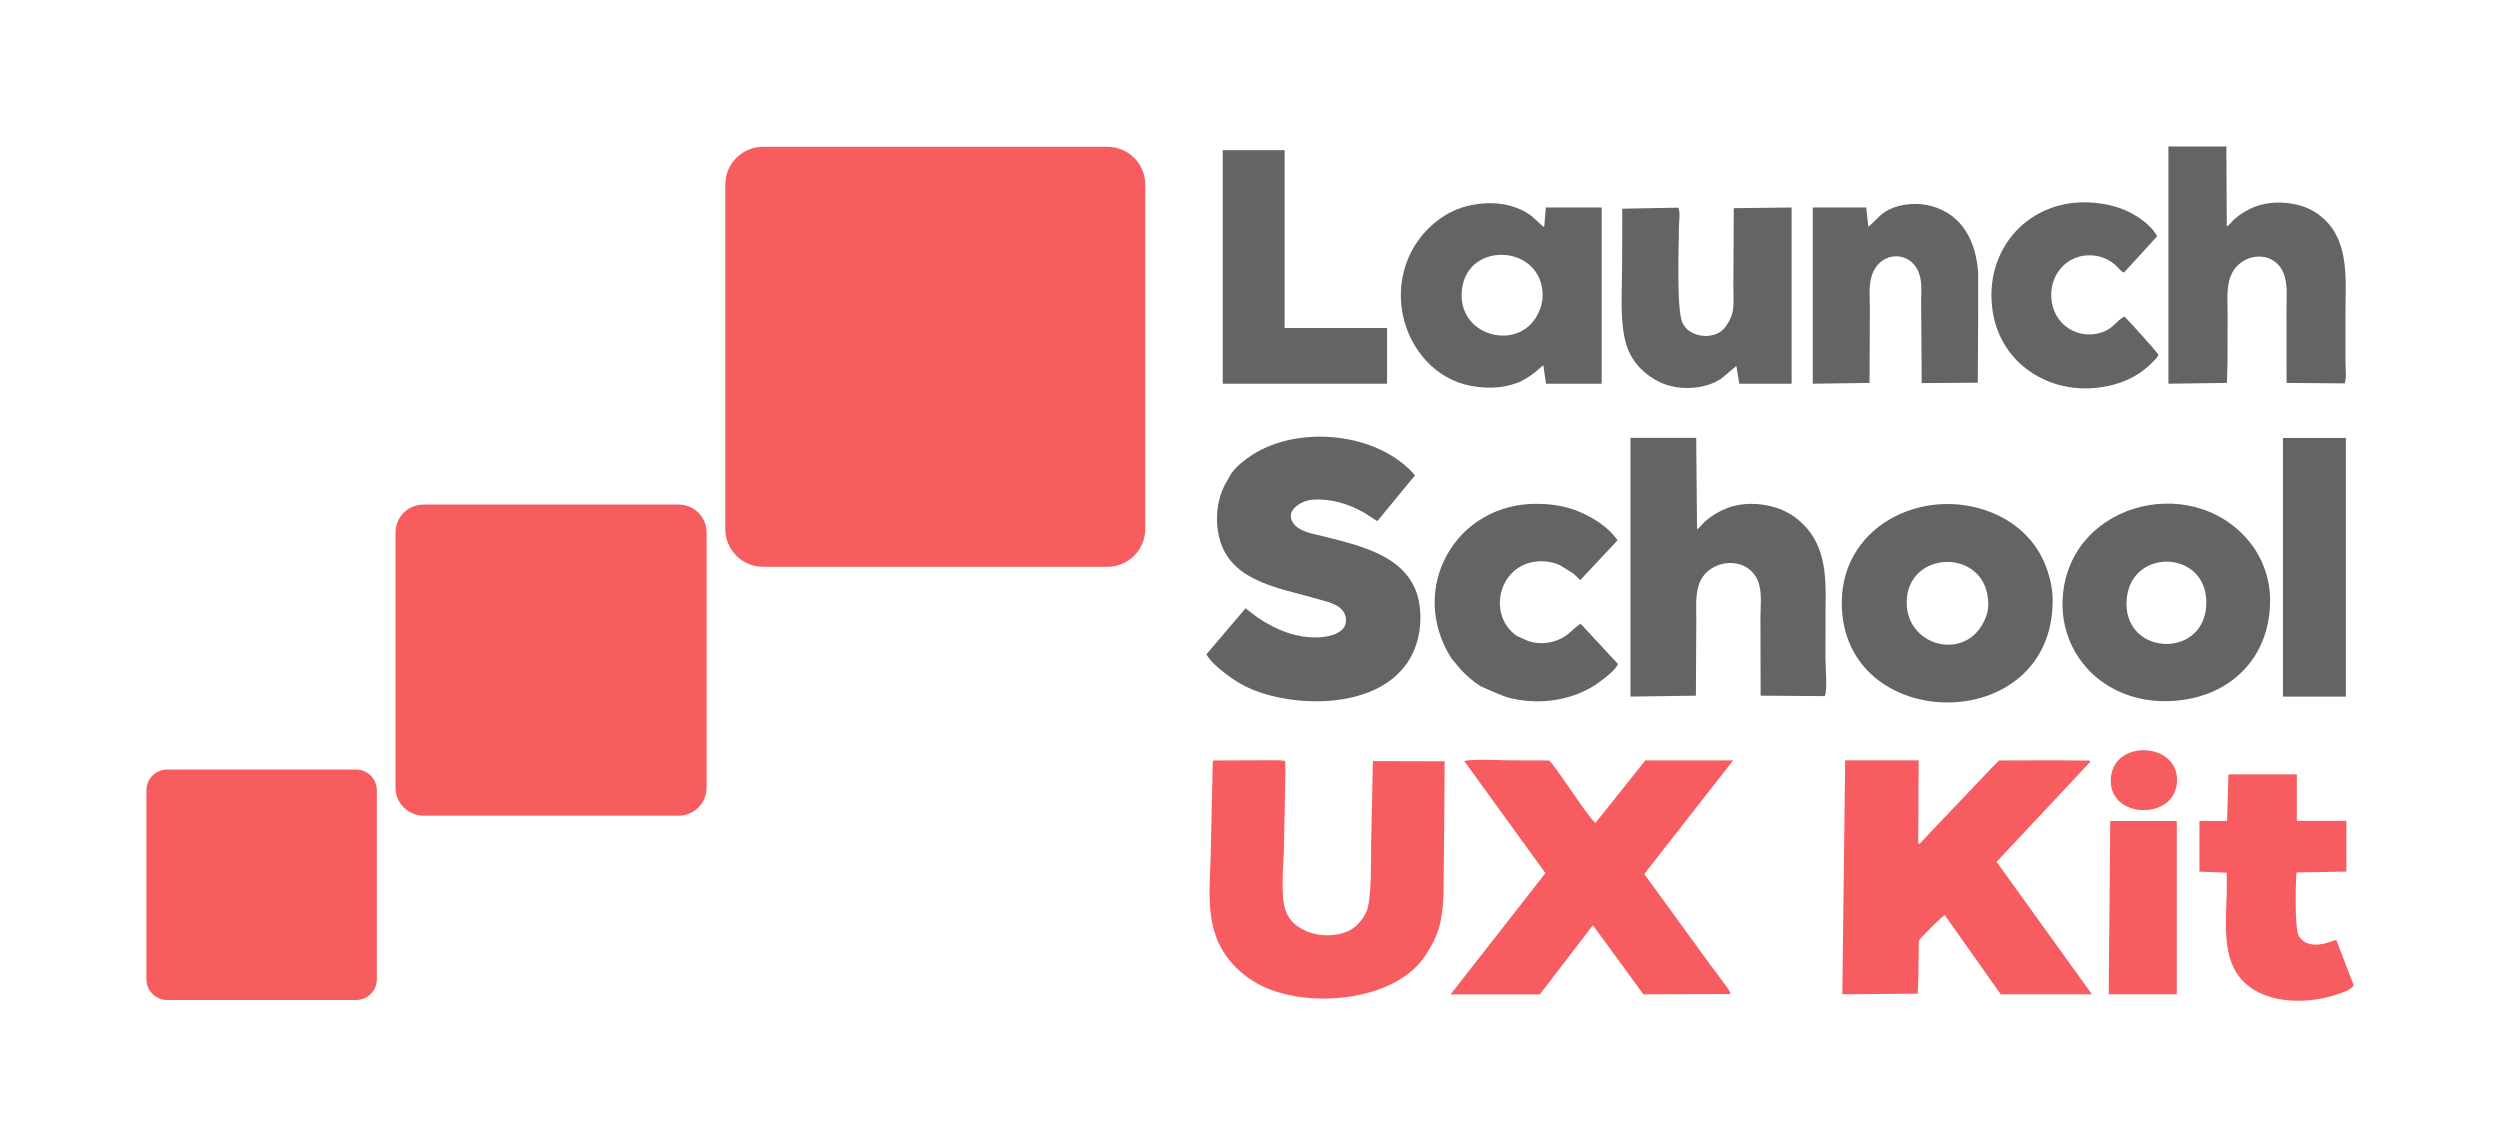
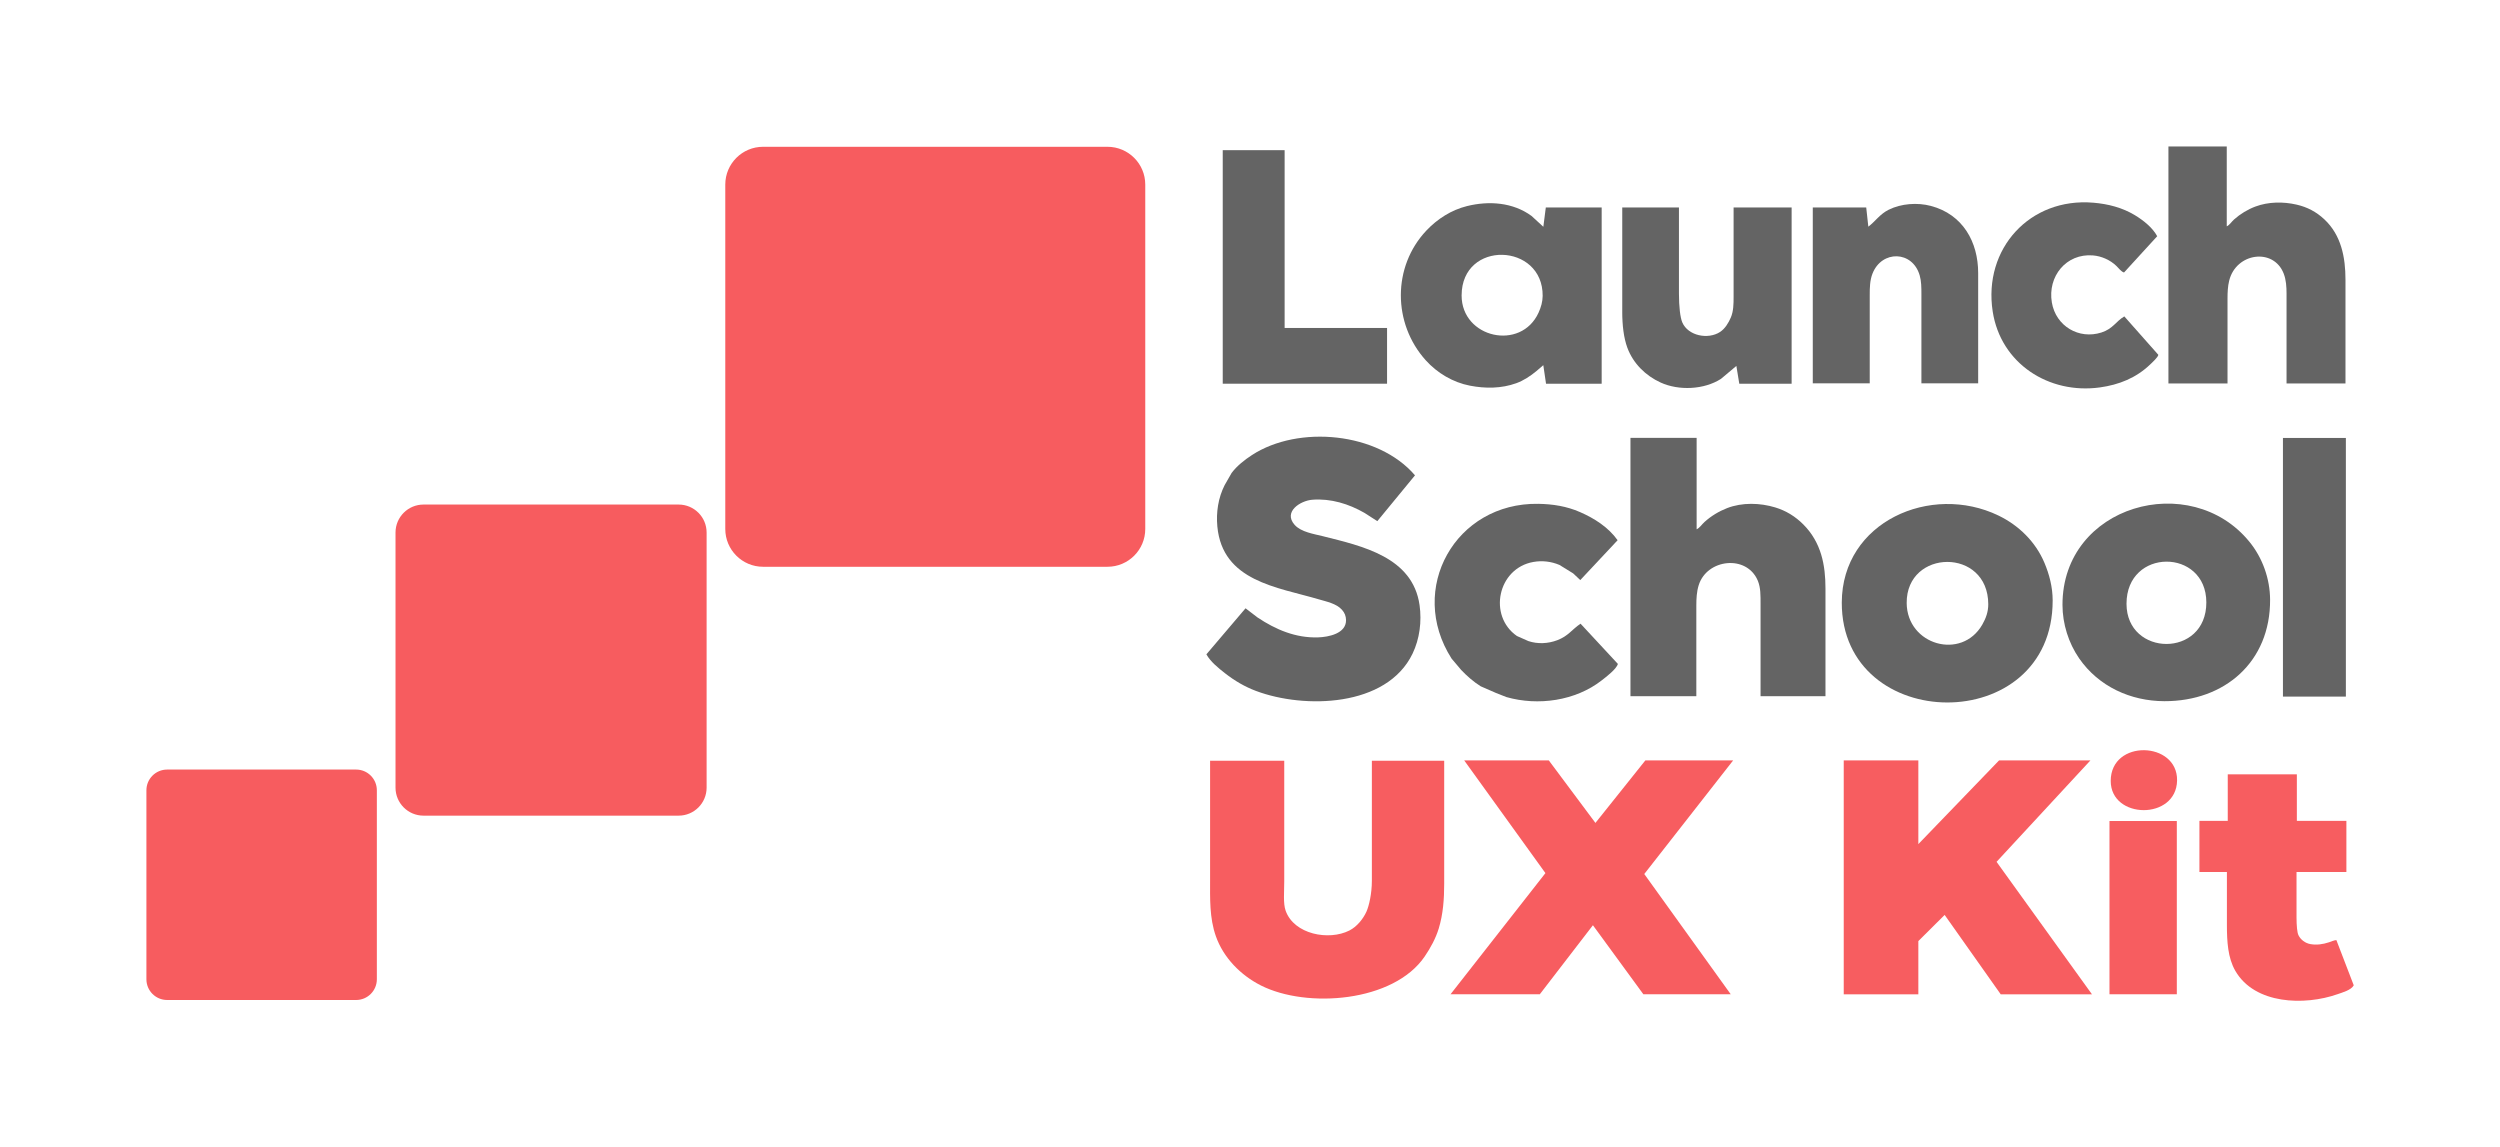
<svg xmlns="http://www.w3.org/2000/svg" width="1635" height="750" viewBox="-14 106 1635 750" fill="none" role="img" aria-labelledby="title description">
  <g fill="#F75C5F">
    <rect x="81.752" y="609.291" width="150.709" height="150.709" rx="13.564" />
    <rect x="244.668" y="435.976" width="203.457" height="203.457" rx="18.311" />
    <rect x="460.333" y="202" width="274.667" height="274.667" rx="24.72" />
  </g>
  <g fill="#636363" opacity="0.992">
    <path d="M826.147 204.211 V320.492 H893.133 V356.941 H785.666 V204.211 Z" />
-     <path d="M995.347 254.326 L995.985 253.804 L996.955 241.687 H1033.492 V356.946 H997.105 L995.317 344.814 L990.851 348.665 C986.958 351.885 982.411 354.913 977.642 356.623 C967.783 360.157 957.472 360.175 947.342 358.229 C936.255 356.098 925.946 349.98 918.404 341.591 C896.795 317.553 896.54 280.382 918.856 256.772 C926.041 249.17 935.203 243.31 945.414 240.78 C959.747 237.23 975.483 238.304 987.665 247.26 Z M941.895 299.148 C941.8 327.103 980.785 335.828 992.26 310.389 C993.804 306.965 994.862 303.351 994.898 299.561 C995.233 264.765 942.018 262.764 941.895 299.148 Z" />
-     <path d="M1083.617 241.819 C1085.065 245.071 1084.056 250.817 1084.034 254.581 C1083.962 266.811 1082.37 307.818 1086.209 316.82 C1089.988 325.678 1103.101 328.17 1110.856 323.14 C1114.157 320.999 1116.444 317.202 1117.96 313.663 C1120.546 307.626 1119.602 300.236 1119.617 293.855 L1119.877 242.152 L1157.728 241.703 V356.967 H1123.493 L1121.59 345.317 L1111.512 353.784 C1100.46 360.886 1083.961 361.61 1072.076 356.189 C1062.217 351.693 1054.086 343.725 1050.271 333.366 C1044.981 319 1046.862 295.773 1046.864 280.218 L1046.969 242.477 Z" />
-     <path d="M1279.471 356.289 L1242.792 356.548 L1242.419 303.357 C1242.44 297.766 1243.04 291.624 1241.495 286.177 C1236.858 269.837 1216.698 269.447 1210.617 284.918 C1207.841 291.982 1208.877 300.285 1208.896 307.712 L1208.673 356.43 L1171.56 356.962 V241.703 H1206.513 L1207.885 254.246 C1212.491 250.792 1215.334 246.081 1221.196 243.168 C1229.411 239.087 1239.981 238.342 1248.748 240.66 C1269.698 246.197 1278.381 264.228 1279.722 284.563 L1279.717 312.56 Z" />
-     <path d="M1396.81 260.495 L1375.101 284.229 C1373.143 283.572 1371.767 281.532 1370.178 279.986 C1366.116 276.033 1360.398 273.488 1354.763 273.038 C1337.258 271.642 1325.038 286.796 1327.908 303.806 C1330.519 319.289 1345.602 328.211 1360.389 323.438 C1367.955 320.995 1369.808 316.132 1375.303 312.925 C1377.632 315.071 1397.585 337.02 1397.543 338.044 C1397.482 339.498 1393.374 343.248 1392.266 344.31 C1383.019 353.178 1371.847 357.647 1359.31 359.376 C1325.943 363.98 1294.445 343.78 1289.212 309.643 C1282.932 268.671 1313.537 235.054 1355.05 238.566 C1364.672 239.38 1373.996 241.745 1382.281 246.772 C1387.707 250.064 1393.797 254.848 1396.81 260.495 Z" />
-     <path d="M1442.046 201.805 L1442.315 254.018 C1444.157 253.188 1445.41 251.023 1447.063 249.545 C1451.107 245.931 1456.018 242.949 1461.081 241.065 C1469.572 237.906 1479.196 237.818 1487.922 239.81 C1494.985 241.423 1500.878 244.539 1506.176 249.501 C1522.65 264.932 1519.946 289.83 1519.946 310.381 L1519.944 342.376 C1519.937 346.814 1520.765 352.625 1519.463 356.725 L1481.408 356.434 L1481.358 307.477 C1481.39 300.131 1482.248 291.932 1479.538 284.93 C1472.941 267.883 1448.399 271.243 1443.887 289.548 C1442.132 296.664 1442.87 304.43 1442.874 311.71 L1442.804 342.704 L1442.413 356.412 L1404.152 356.946 V201.805 Z" />
+     <path d="M995.347 254.326 L996.955 241.687 H1033.492 V356.946 H997.105 L995.317 344.814 L990.851 348.665 C986.958 351.885 982.411 354.913 977.642 356.623 C967.783 360.157 957.472 360.175 947.342 358.229 C936.255 356.098 925.946 349.98 918.404 341.591 C896.795 317.553 896.54 280.382 918.856 256.772 C926.041 249.17 935.203 243.31 945.414 240.78 C959.747 237.23 975.483 238.304 987.665 247.26 Z M941.895 299.148 C941.8 327.103 980.785 335.828 992.26 310.389 C993.804 306.965 994.862 303.351 994.898 299.561 C995.233 264.765 942.018 262.764 941.895 299.148 Z" />
+     <path d="M1084.034 241.703 V298 C1084.034 306.479 1084.854 313.643 1086.209 316.82 C1089.988 325.678 1103.101 328.17 1110.856 323.14 C1114.157 320.999 1116.444 317.202 1117.96 313.663 C1119.746 309.495 1119.77 304.681 1119.77 300 V241.703 H1157.728 V356.967 H1123.493 L1121.59 345.317 L1111.512 353.784 C1100.46 360.886 1083.961 361.61 1072.076 356.189 C1062.217 351.693 1054.086 343.725 1050.271 333.366 C1047.882 326.877 1046.95 318.581 1046.95 310 V241.703 Z" />
+     <path d="M1279.722 356.7 H1242.6 V298 C1242.6 294.001 1242.558 289.924 1241.495 286.177 C1236.858 269.837 1216.698 269.447 1210.617 284.918 C1208.894 289.303 1208.8 294.166 1208.8 299 V356.7 H1171.56 V241.703 H1206.513 L1207.885 254.246 C1212.491 250.792 1215.334 246.081 1221.196 243.168 C1229.411 239.087 1239.981 238.342 1248.748 240.66 C1269.698 246.197 1279.722 264.228 1279.722 284.563 V356.7 Z" />
+     <path d="M1396.81 260.495 L1375.101 284.229 C1373.143 283.572 1371.767 281.532 1370.178 279.986 C1366.116 276.033 1360.398 273.488 1354.763 273.038 C1337.258 271.642 1325.038 286.796 1327.908 303.806 C1330.519 319.289 1345.602 328.211 1360.389 323.438 C1367.955 320.995 1369.808 316.132 1375.303 312.925 L1397.543 338.044 C1397.482 339.498 1393.374 343.248 1392.266 344.31 C1383.019 353.178 1371.847 357.647 1359.31 359.376 C1325.943 363.98 1294.445 343.78 1289.212 309.643 C1282.932 268.671 1313.537 235.054 1355.05 238.566 C1364.672 239.38 1373.996 241.745 1382.281 246.772 C1387.707 250.064 1393.797 254.848 1396.81 260.495 Z" />
+     <path d="M1442.3 201.805 V254.018 C1444.157 253.188 1445.41 251.023 1447.063 249.545 C1451.107 245.931 1456.018 242.949 1461.081 241.065 C1469.572 237.906 1479.196 237.818 1487.922 239.81 C1494.985 241.423 1500.878 244.539 1506.176 249.501 C1517.186 259.814 1519.946 274.354 1519.946 289 V356.8 H1481.4 V298 C1481.4 293.507 1481.119 289.015 1479.538 284.93 C1472.941 267.883 1448.399 271.243 1443.887 289.548 C1442.976 293.243 1442.8 297.113 1442.8 301 V356.8 H1404.152 V201.805 Z" />
  </g>
  <g fill="#636363" opacity="0.992">
    <path d="M911.407 416.869 L886.766 446.836 L878.415 441.455 C868.05 435.501 856.36 431.904 844.307 432.823 C836.501 433.419 825.058 440.656 832.69 449.252 C836.874 453.966 845.204 455.177 851.017 456.639 C876.848 463.137 909.952 470.221 914.403 501.812 C915.893 512.39 914.464 523.849 909.798 533.519 C892.892 568.553 839.059 569.742 807.455 557.885 C800.025 555.098 793.378 551.173 787.153 546.299 C782.771 542.867 777.692 538.8 774.977 533.934 L800.586 503.825 L808.444 509.838 C820.361 517.787 833.445 523.335 848.058 522.849 C854.846 522.622 866.406 520.381 866.307 511.568 C866.277 508.926 865.401 506.752 863.636 504.782 C860.005 500.729 853.608 499.47 848.605 497.995 C821.307 489.942 785.451 486.212 782.137 450.263 C781.287 441.04 782.721 431.591 786.896 423.314 L791.484 415.31 C794.953 410.676 799.925 406.771 804.736 403.635 C835.214 383.776 887.268 388.634 911.407 416.869 Z" />
    <path d="M1043.918 459.301 L1019.507 485.37 L1014.834 480.982 L1005.925 475.486 C1000.519 473.179 994.574 472.498 988.796 473.522 C965.5 477.65 959.071 508.726 978.042 521.935 L985.541 525.262 C991.63 527.299 998.395 526.985 1004.391 524.719 C1011.772 521.929 1013.992 517.676 1019.689 513.896 L1044.087 540.19 C1043.257 543.527 1036.422 548.695 1033.493 550.982 C1016.372 564.351 991.941 567.806 971.2 561.891 L964.46 559.235 L954.399 554.847 C949.745 551.95 945.362 548.108 941.614 544.155 L935.344 536.736 C906.164 491.117 937.869 434.594 992.058 435.504 C1001.57 435.663 1010.55 437.069 1019.303 440.886 C1028.767 445.014 1037.842 450.792 1043.918 459.301 Z" />
-     <path d="M1095.316 392.373 L1095.872 452.172 C1097.664 451.154 1099.028 448.933 1100.714 447.404 C1104.987 443.525 1110.151 440.384 1115.543 438.299 C1125.369 434.499 1137.03 434.823 1146.996 437.85 C1154.048 439.992 1160.199 443.782 1165.382 448.989 C1183.417 467.107 1179.47 492.163 1179.895 515.452 L1179.863 536.943 C1179.879 542.805 1181.217 556.463 1179.458 561.26 L1137.448 560.966 L1137.325 510.513 C1137.248 502.615 1138.736 493.192 1135.582 485.718 C1128.328 468.527 1102.342 471.505 1096.964 488.672 C1094.739 495.775 1095.372 503.429 1095.378 510.764 L1095.123 560.967 L1052.319 561.575 V392.373 Z" />
+     <path d="M1095.6 392.373 V452.172 C1097.664 451.154 1099.028 448.933 1100.714 447.404 C1104.987 443.525 1110.151 440.384 1115.543 438.299 C1125.369 434.499 1137.03 434.823 1146.996 437.85 C1154.048 439.992 1160.199 443.782 1165.382 448.989 C1177.176 460.837 1179.863 475.652 1179.863 491 V561.3 H1137.4 V501 C1137.4 495.708 1137.533 490.34 1135.582 485.718 C1128.328 468.527 1102.342 471.505 1096.964 488.672 C1095.616 492.977 1095.4 497.484 1095.4 502 V561.3 H1052.319 V392.373 Z" />
    <path d="M1328.446 498.62 C1328.606 588.392 1190.287 586.523 1190.527 500.027 C1190.674 447.125 1248.893 421.886 1292.972 443.153 C1306.277 449.572 1317.189 460.269 1322.986 473.907 C1326.298 481.7 1328.431 490.08 1328.446 498.62 Z M1232.971 500.322 C1233.127 527.925 1268.976 538.093 1282.472 514.407 C1284.863 510.211 1286.329 506.046 1286.324 501.188 C1286.285 463.973 1232.77 464.86 1232.971 500.322 Z" />
    <path d="M1470.642 498.179 C1470.86 538.819 1441.011 564.679 1401.468 564.573 C1379.376 564.514 1358.498 554.947 1345.795 536.616 C1338.795 526.515 1334.876 513.918 1334.863 501.593 C1334.792 436.24 1418.597 413.086 1457.109 460.307 C1465.733 470.881 1470.569 484.501 1470.642 498.179 Z M1376.739 500.886 C1376.758 535.653 1429.095 536.495 1428.946 499.874 C1428.802 464.417 1376.719 464.175 1376.739 500.886 Z" />
    <path d="M1520.196 392.425 V561.574 H1479.045 V392.425 Z" />
  </g>
  <g fill="#F75C5F" opacity="0.992">
-     <path d="M883.871 603.759 L930.799 603.887 L930.568 641.84 L930.188 676.834 C930.035 688.992 930.522 701.531 926.916 713.303 C924.922 719.814 921.554 725.933 917.747 731.537 C897.46 761.409 840.783 765.715 810.66 750.504 C797.45 743.834 786.116 732.373 781.17 718.275 C775.059 700.859 777.455 682.566 777.788 664.513 L779.155 604.044 L779.783 603.342 L815.775 603.214 C817.382 603.229 825.964 602.942 826.58 603.877 L826.613 612.831 L825.66 662.565 C825.257 673.002 823.45 692.164 826.819 701.621 C832.332 717.095 855.061 721.371 868.498 714.549 C873.383 712.07 877.489 707.045 879.691 702.139 C883.078 694.594 882.641 667.502 882.724 657.929 Z" />
-     <path d="M1029.411 644.187 L1062.06 603.301 H1119.482 L1061.357 677.6 L1104.264 736.59 C1105.972 738.9 1117.39 753.827 1117.659 755.237 L1117.412 756.093 L1060.757 756.282 L1027.768 711.101 L993.033 756.348 H934.649 L996.708 677.013 L943.581 603.679 C948.913 602.311 967.25 603.193 973.933 603.267 L998.922 603.33 C1001.728 604.249 1023.69 639.499 1029.411 644.187 Z" />
-     <path d="M1353.143 604.139 L1291.751 669.639 L1354.165 756.306 H1294.494 L1257.8 704.362 C1255.535 706.02 1241.512 719.539 1240.918 721.467 L1240.601 745.201 L1240.195 755.859 L1190.886 756.263 L1192.734 603.256 H1240.797 L1240.54 657.44 L1241.172 658.045 L1288.179 608.585 L1293.389 603.339 L1329.625 603.236 L1352.615 603.412 Z" />
-     <path d="M1409.637 642.942 V756.252 H1365.084 L1366.09 642.942 Z" />
+     <path d="M883.2 603.5 H930.5 V684 C930.5 693.866 929.817 703.832 926.916 713.303 C924.922 719.814 921.554 725.933 917.747 731.537 C897.46 761.409 840.783 765.715 810.66 750.504 C797.45 743.834 786.116 732.373 781.17 718.275 C776.915 706.149 777.4 693.599 777.4 681 V603.5 H825.9 V682 C825.9 689.435 825.099 696.793 826.819 701.621 C832.332 717.095 855.061 721.371 868.498 714.549 C873.383 712.07 877.489 707.045 879.691 702.139 C881.308 698.537 883.2 690.479 883.2 682 V603.5 Z" />
+     <path d="M1029.411 644.187 L1062.06 603.301 H1119.482 L1061.357 677.6 L1117.9 756.25 H1060.757 L1027.768 711.101 L993.033 756.25 H934.649 L996.708 677.013 L943.581 603.301 H998.922 Z" />
+     <path d="M1353.143 603.3 L1291.751 669.639 L1354.165 756.306 H1294.494 L1257.8 704.362 L1240.6 721.467 V756.306 H1191.8 V603.3 H1240.6 V658.045 L1293.389 603.3 Z" />
+     <path d="M1409.637 642.942 V756.252 H1365.6 V642.942 Z" />
    <path d="M1409.809 616.432 C1409.387 642.505 1366.371 641.999 1366.411 616.708 C1366.453 589.286 1410.225 590.687 1409.809 616.432 Z" />
-     <path d="M1488.146 612.413 V642.854 H1520.54 V676.018 L1487.931 676.586 C1487.232 683.322 1486.743 712.555 1489.187 717.609 C1490.645 720.622 1493.63 722.807 1496.892 723.419 C1501.024 724.194 1505.248 723.559 1509.196 722.242 C1510.857 721.688 1512.523 720.894 1513.993 720.822 L1525.352 750.399 C1523.69 753.518 1518.038 755.047 1514.714 756.215 C1493.251 763.76 1460.627 762.955 1447.899 740.931 C1439.621 726.608 1441.921 705.819 1442.281 689.698 L1442.286 676.727 L1424.421 676.06 V642.876 H1442.495 L1443.393 612.413 Z" />
+     <path d="M1488.146 612.413 V642.854 H1520.54 V676.3 H1487.93 V706 C1487.93 711.43 1488.361 715.901 1489.187 717.609 C1490.645 720.622 1493.63 722.807 1496.892 723.419 C1501.024 724.194 1505.248 723.559 1509.196 722.242 C1510.857 721.688 1512.523 720.894 1513.993 720.822 L1525.352 750.399 C1523.69 753.518 1518.038 755.047 1514.714 756.215 C1493.251 763.76 1460.627 762.955 1447.899 740.931 C1442.998 732.45 1442.4 721.703 1442.4 711 V676.3 H1424.421 V642.854 H1442.95 V612.413 Z" />
  </g>
</svg>
